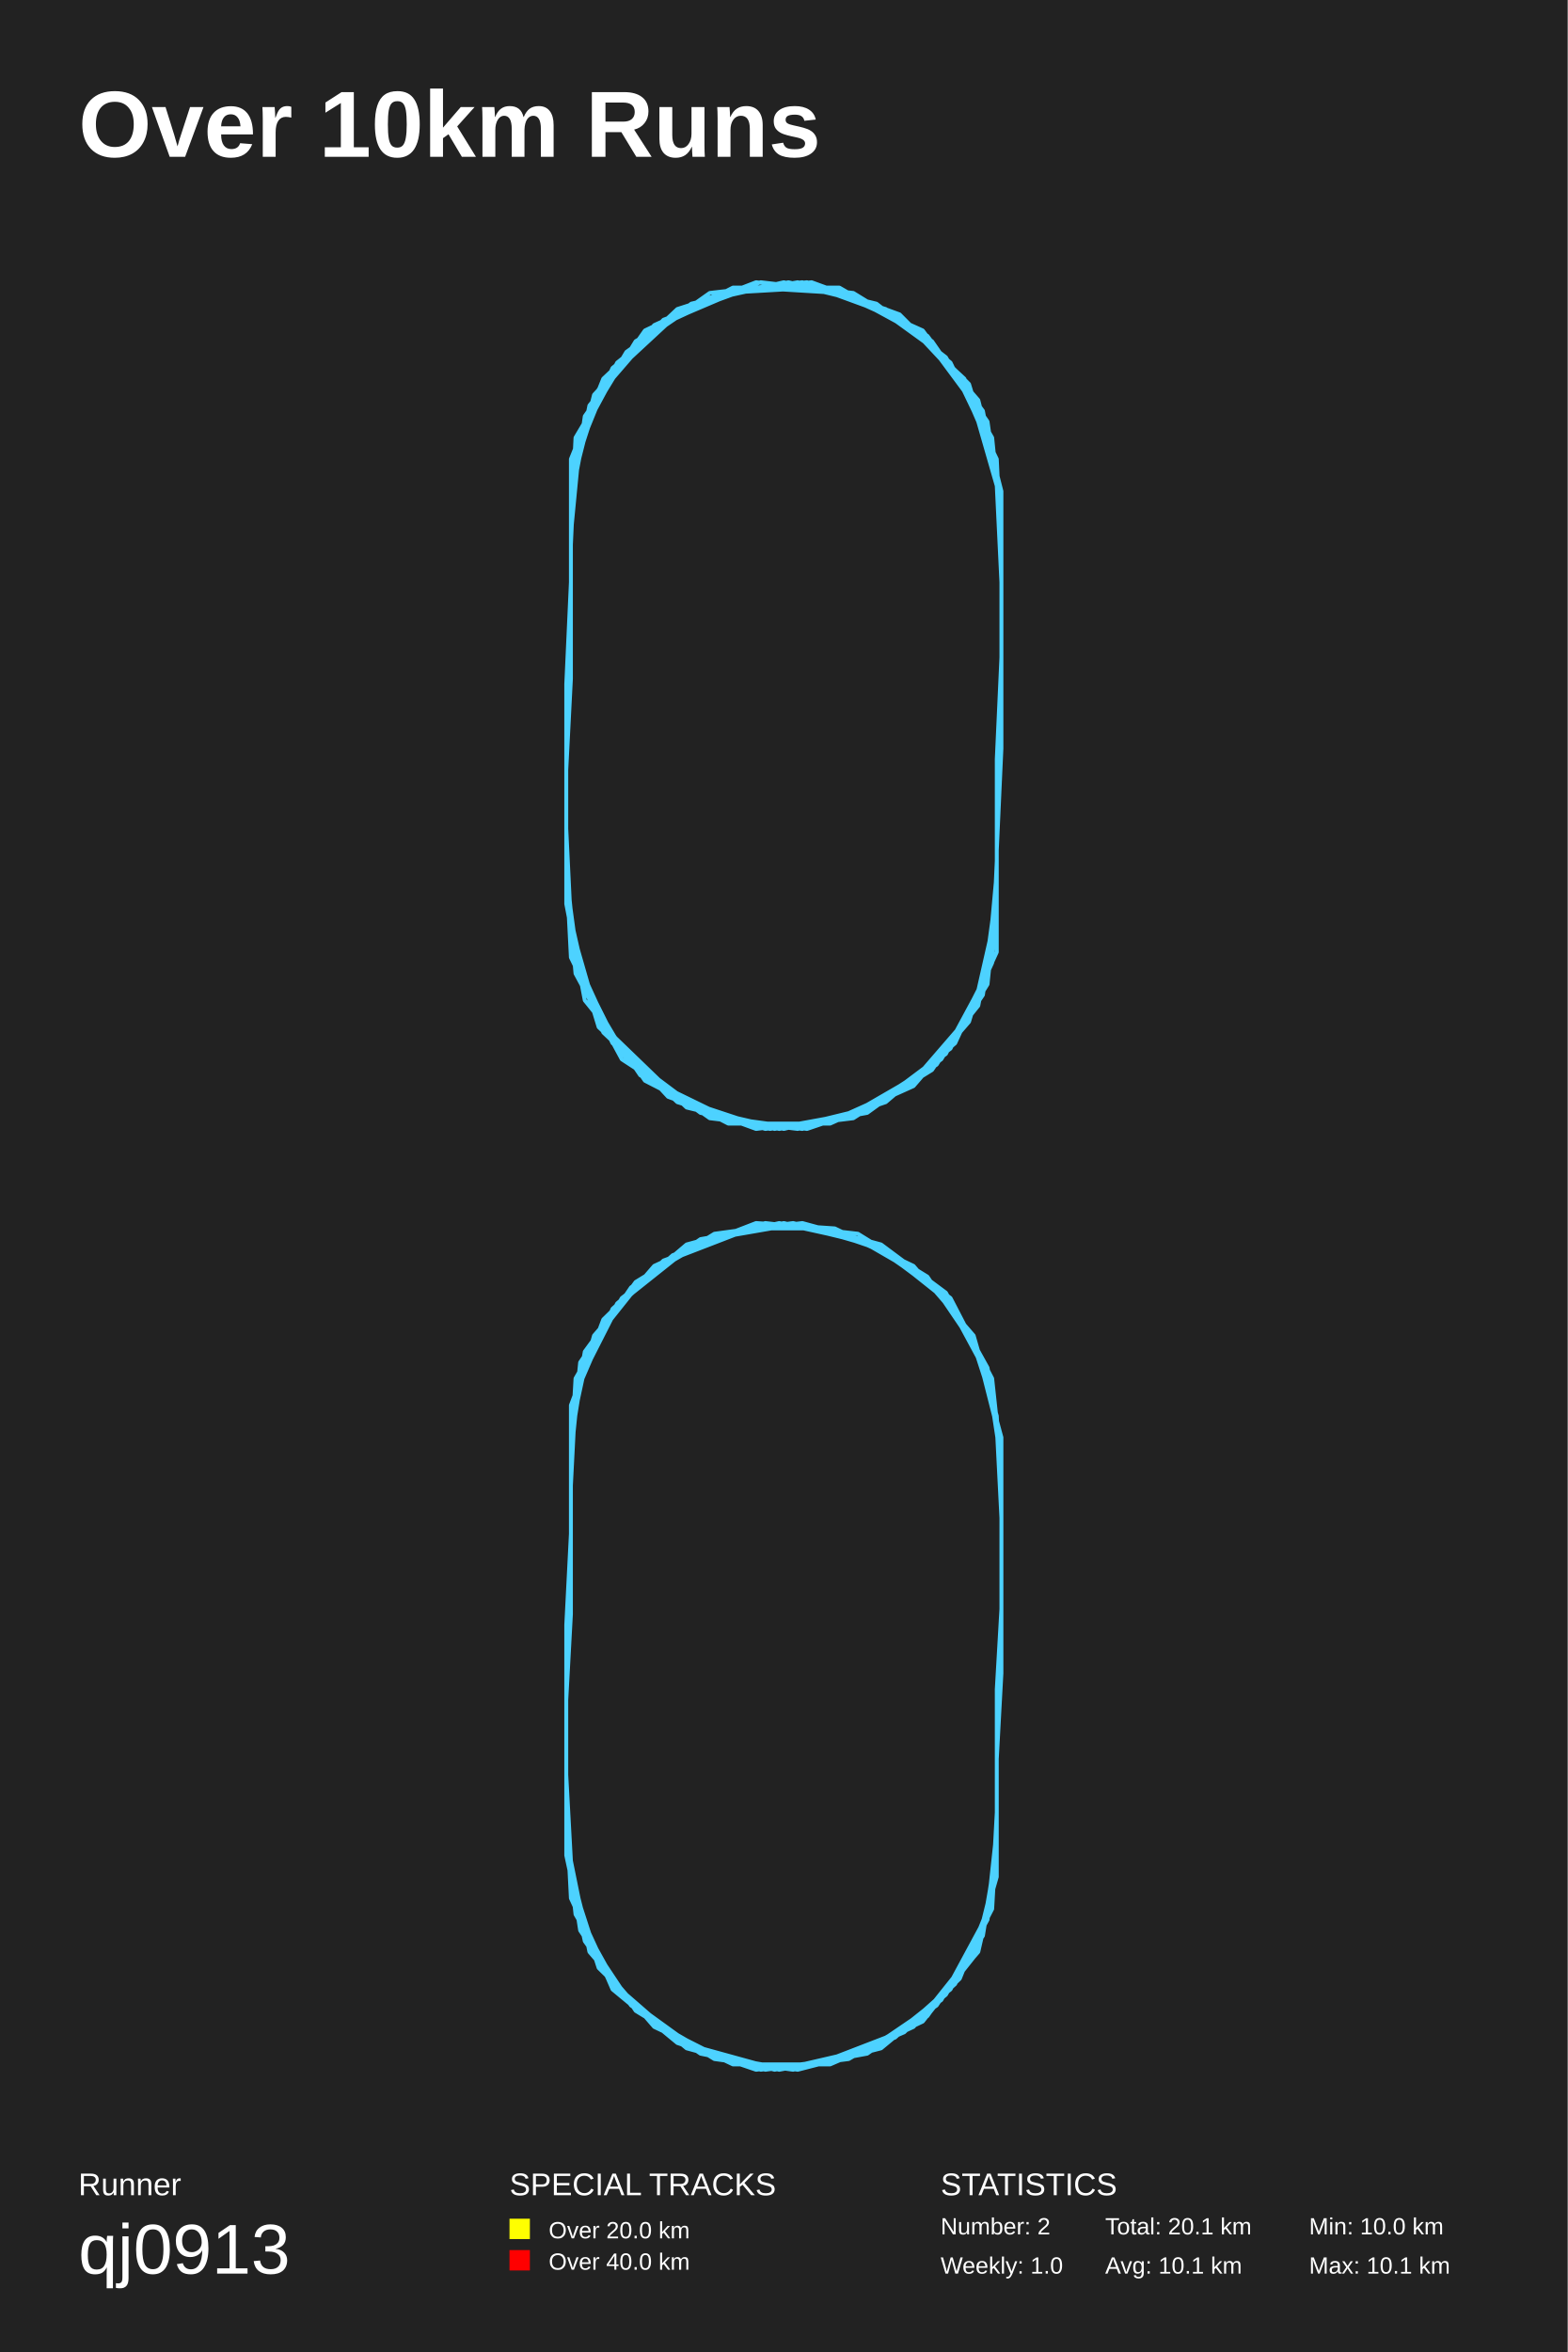
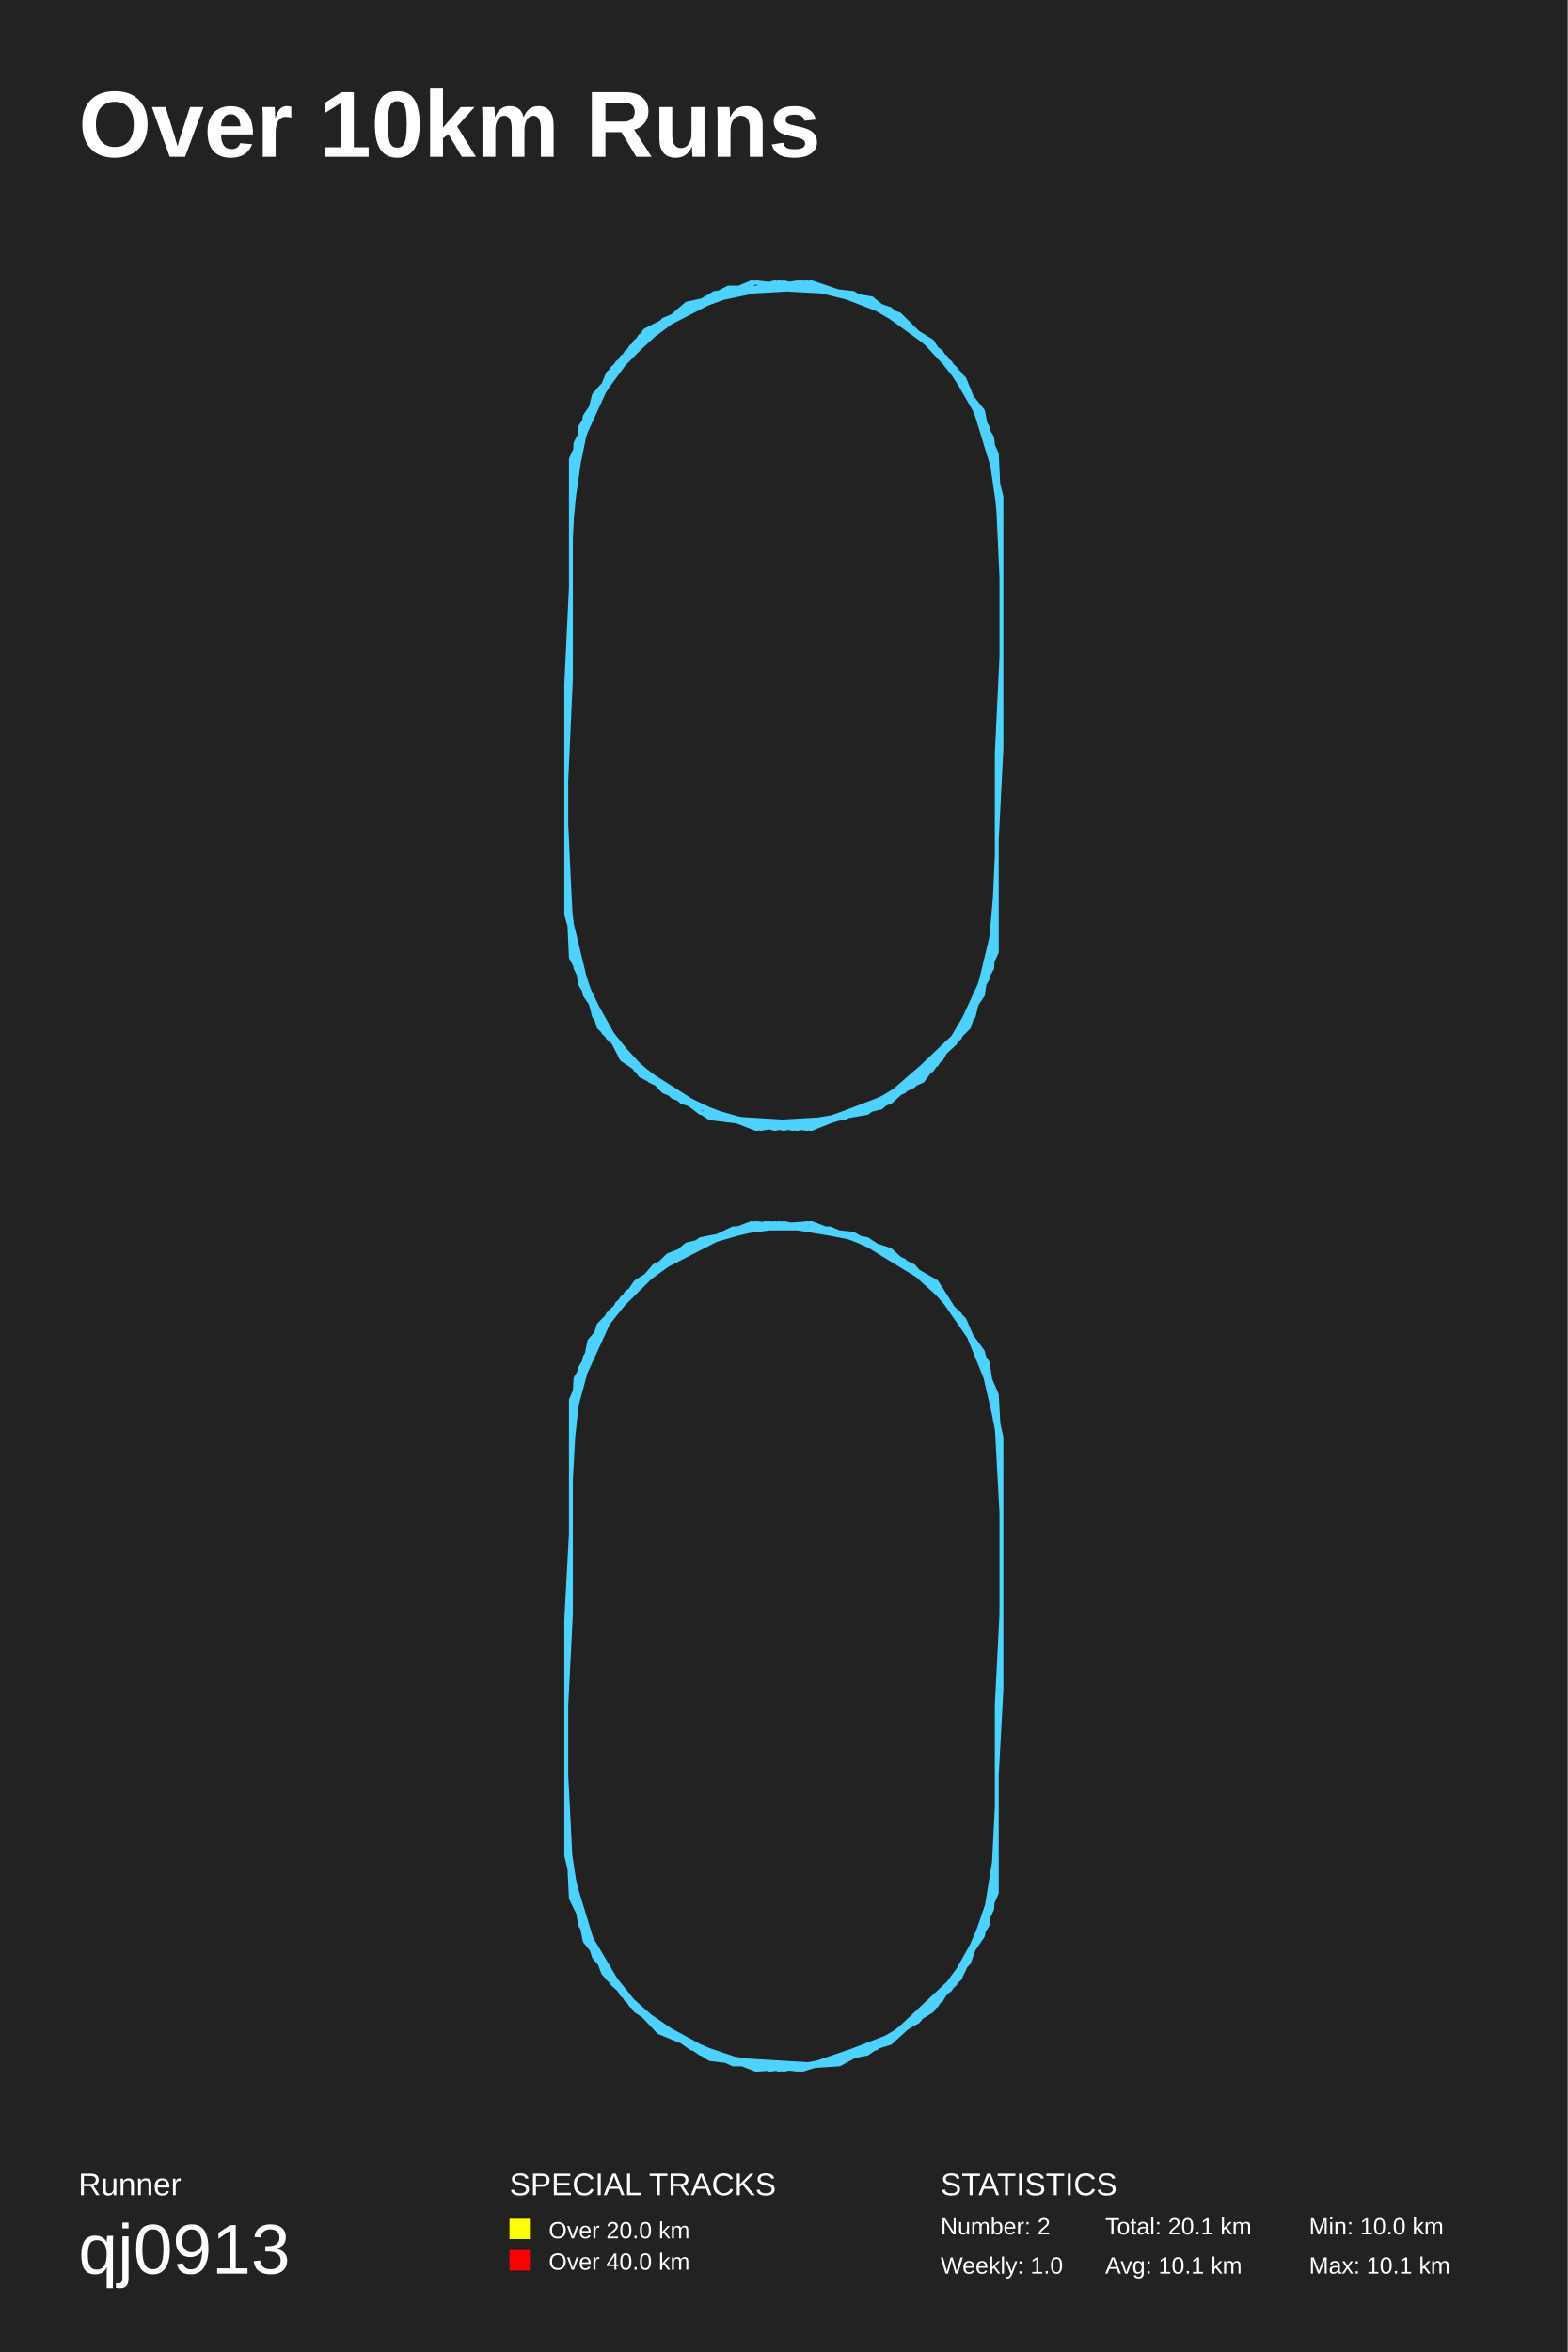
<svg xmlns="http://www.w3.org/2000/svg" baseProfile="full" height="300mm" version="1.1" viewBox="0,0,200,300" width="200mm">
  <defs />
  <rect fill="#222222" height="300" width="200" x="0" y="0" />
  <text fill="#FFFFFF" style="font-size:12px; font-family:Arial; font-weight:bold;" x="10" y="20">Over 10km Runs</text>
  <text fill="#FFFFFF" style="font-size:4px; font-family:Arial" x="10" y="280">Runner</text>
  <text fill="#FFFFFF" style="font-size:9px; font-family:Arial" x="10" y="290">qj0913</text>
  <text fill="#FFFFFF" style="font-size:4px; font-family:Arial" x="65" y="280">SPECIAL TRACKS</text>
  <rect fill="yellow" height="2.6" width="2.6" x="65" y="283" />
  <text fill="#FFFFFF" style="font-size:3px; font-family:Arial" x="70" y="285.5">Over 20.0 km</text>
  <rect fill="red" height="2.6" width="2.6" x="65" y="287" />
  <text fill="#FFFFFF" style="font-size:3px; font-family:Arial" x="70" y="289.5">Over 40.0 km</text>
  <text fill="#FFFFFF" style="font-size:4px; font-family:Arial" x="120" y="280">STATISTICS</text>
  <text fill="#FFFFFF" style="font-size:3px; font-family:Arial" x="120" y="285">Number: 2</text>
  <text fill="#FFFFFF" style="font-size:3px; font-family:Arial" x="120" y="290">Weekly: 1.0</text>
  <text fill="#FFFFFF" style="font-size:3px; font-family:Arial" x="141" y="285">Total: 20.1 km</text>
  <text fill="#FFFFFF" style="font-size:3px; font-family:Arial" x="141" y="290">Avg: 10.1 km</text>
  <text fill="#FFFFFF" style="font-size:3px; font-family:Arial" x="167" y="285">Min: 10.0 km</text>
  <text fill="#FFFFFF" style="font-size:3px; font-family:Arial" x="167" y="290">Max: 10.1 km</text>
-   <polyline fill="none" opacity="1" points="95.275,143.316 105.906,143.316 116.536,138.532 123.623,130.329 127.166,118.709 127.166,107.089 127.757,94.785 127.757,83.165 127.757,72.228 127.166,60.608 123.623,48.987 114.764,40.101 102.953,36.0 90.551,37.367 79.921,44.886 74.015,55.139 72.834,66.076 72.834,78.38 72.243,90 72.243,102.988 72.243,114.608 75.196,127.595 81.692,137.165 92.913,142.633 102.953,144.0 112.993,140.582 121.851,133.063 127.166,121.443 127.166,109.823 127.166,97.519 127.757,86.582 127.757,74.279 127.757,62.658 124.804,51.038 117.127,42.152 105.906,36.684 94.094,36.684 83.464,41.468 76.377,50.355 72.834,61.291 72.834,74.279 72.834,85.899 72.243,98.203 72.243,110.507 73.424,122.127 78.739,133.747 88.779,141.266 98.819,144.0 110.04,141.949 118.898,136.481 125.395,126.912 127.166,114.608 127.166,102.304 127.757,90.684 127.757,79.747 127.757,67.443 126.576,55.823 120.67,45.57 111.811,38.734 100.591,36.0 88.189,38.734 78.739,46.253 73.424,56.506 72.834,69.494 72.834,81.114 72.243,94.101 72.243,106.405 72.834,118.709 76.377,130.329 85.236,139.899 96.457,144.0 107.677,142.633 119.489,135.798 125.985,125.544 127.166,113.924 127.166,102.304 127.757,90 127.757,77.013 127.757,64.709 125.395,53.089 118.308,43.519 108.859,37.367 97.047,36.0 85.826,40.101 76.968,48.304 72.834,58.557 72.834,70.861 72.834,83.165 72.243,95.469 72.243,108.456 72.834,120.76 77.558,131.696 87.598,141.266 98.819,144.0 109.449,141.949 119.489,135.798 125.395,126.228 127.166,113.241 127.166,101.62 127.757,89.317 127.757,77.013 127.757,66.076 125.985,53.772 118.898,43.519 108.859,37.367 97.047,36.0 86.417,39.418 76.968,48.304 72.834,59.924 72.834,70.861 72.834,82.481 72.243,95.469 72.243,107.772 72.834,119.393 76.377,130.329 87.007,140.582 98.228,144.0 109.449,141.949 120.079,135.114 125.985,124.177 127.166,111.19 127.166,99.57 127.757,88.633 127.757,75.646 127.757,63.342 124.804,51.722 117.717,42.835 107.087,36.684 95.275,36.684 84.055,41.468 75.787,51.038 72.834,62.658 72.834,74.962 72.834,86.582 72.243,98.203 72.243,110.507 72.834,122.127 78.149,133.063 88.189,141.266 100,144.0 111.221,141.266 121.261,133.747 126.576,122.81 127.166,111.19 127.166,98.886 127.757,87.266 127.757,74.962 127.757,62.658 124.804,51.722 117.717,42.152 107.087,37.367 95.866,36.684 84.645,40.785 76.377,49.671 72.834,61.291 72.834,72.912 72.834,83.848 72.243,96.152 72.243,107.772 72.834,120.076 76.968,131.696 87.007,140.582 98.228,144.0 110.04,141.949 120.079,135.114 125.985,125.544 127.166,112.557 127.166,100.253 127.757,88.633 127.757,75.646 127.757,64.025 124.804,51.722 117.717,42.835 107.677,37.367 95.866,36.684 84.645,40.785 75.787,50.355 72.834,61.975 72.834,74.279 72.243,87.266 72.243,98.886 72.243,111.19 73.424,124.177 79.33,135.114 88.779,141.266 99.409,144.0 110.04,141.949 120.079,135.114 125.985,124.861 127.166,112.557 127.166,100.937 127.757,88.633 127.757,77.696 127.757,64.709 125.395,52.405 118.308,42.835 108.268,37.367 96.457,36.0 86.417,40.101 77.558,48.304 72.834,59.924 72.834,72.912 72.834,84.532 72.243,96.152 72.243,108.456 72.834,120.076 76.968,131.696 86.417,140.582 97.638,144.0 108.859,142.633 119.489,135.798 125.985,124.861 127.166,112.557 127.166,99.57 127.757,88.633 127.757,76.329 127.757,64.709 125.395,52.405 117.717,42.835 108.268,37.367 96.457,36.0 85.826,40.101 76.968,48.987 72.834,60.608 72.834,72.912 72.834,85.215 72.243,97.519 72.243,109.139 72.834,121.443 79.33,134.43 89.37,141.949 99.409,144.0 110.63,141.949 120.079,135.114 125.985,124.861 127.166,111.19 127.166,98.203 127.757,86.582 127.757,74.279 127.166,61.975 123.623,49.671 115.945,41.468 105.315,36.684 93.504,36.684 82.873,42.152 75.196,51.722 72.834,64.025 72.834,76.329 72.243,87.95 72.243,99.57 72.243,111.874 74.015,124.861 80.511,135.798 91.141,142.633 102.362,144.0 112.993,140.582 121.851,133.063 126.576,122.81 127.166,109.823 127.166,96.836 127.757,84.532 127.757,72.228 127.166,60.608 123.623,48.987 115.355,40.785 104.134,36.684 92.323,37.367 82.283,42.152 74.605,53.089 72.834,65.393 72.834,77.013 72.243,90 72.243,102.304 72.243,115.291 74.605,127.595 82.873,137.848 93.504,143.316 105.315,143.316 115.945,138.532 124.213,128.962 127.166,115.975 127.166,104.355 127.757,91.367 127.757,78.38 127.757,64.709 125.395,52.405 117.717,42.835 107.087,36.684 94.685,36.684 82.873,42.152 75.196,51.722 72.834,63.342 72.834,75.646 72.243,87.266 72.243,100.253 72.243,112.557 74.015,124.861 79.921,135.114 90.551,142.633 101.772,144.0 112.993,140.582 121.851,133.063 127.166,121.443 127.166,108.456 127.757,95.469 127.757,83.165 127.757,70.861 127.166,58.557 121.261,46.253 112.993,39.418 101.772,36.0 89.96,38.051 79.921,44.886 73.424,55.823 72.834,67.443 72.834,80.431 72.243,93.418 72.243,105.722 72.834,119.393 76.377,131.013 85.826,139.899 98.228,144.0 110.04,141.949 120.079,135.114 125.985,124.177 127.166,111.874 127.166,99.57 127.757,87.266 127.757,74.279 127.166,59.924 123.032,48.304 114.174,40.101 102.362,36.0 90.551,37.367 79.921,44.886 74.015,55.823 72.834,68.127 72.834,81.114 72.243,92.734 72.243,105.722 72.834,118.025 76.377,130.329 85.826,139.899 98.228,144.0 110.04,141.949 120.67,134.43 126.576,122.81 127.166,109.823 127.166,96.836 127.757,83.848 127.757,70.861 127.166,59.241 122.442,48.304 114.764,40.101 103.543,36.0 91.732,37.367 81.102,43.519 74.015,55.139 72.834,66.76 72.834,79.063 72.243,90.684 72.243,102.988 72.243,114.608 75.196,127.595 82.283,137.848 92.913,143.316 105.906,143.316 116.536,138.532 124.804,128.279 127.166,115.975 127.166,103.671 127.757,92.051 127.757,79.747 127.757,67.443 126.576,55.823 120.67,45.57 111.221,38.734 100,36.0 88.189,38.734 78.149,46.937 72.834,58.557 72.834,70.177 72.834,82.481 72.243,94.785 72.243,106.405" stroke="#4DD2FF" stroke-dasharray="none" stroke-linecap="round" stroke-linejoin="round" stroke-width="0.5" />
-   <polyline fill="none" opacity="1" points="120.079,164.886 111.221,158.734 100,156.0 88.189,158.734 79.33,165.57 73.424,177.19 72.834,188.127 72.834,198.38 72.243,209.317 72.243,219.57 72.243,231.874 73.424,242.81 78.149,253.063 86.417,260.582 95.866,263.316 105.906,263.316 115.355,259.215 122.442,252.38 126.576,242.127 127.166,231.19 127.166,220.253 127.757,208.633 127.757,198.38 127.757,186.76 125.985,175.139 120.67,165.57 112.402,158.734 102.362,156.0 90.551,158.051 81.102,163.519 74.605,172.405 72.834,182.658 72.834,194.279 72.834,204.532 72.243,214.785 72.243,225.722 72.243,235.975 75.196,247.595 81.102,256.481 91.141,262.633 101.181,264.0 111.811,261.266 120.67,254.43 125.985,244.177 127.166,233.241 127.166,220.253 127.757,209.317 127.757,197.696 127.757,186.76 126.576,175.823 121.261,165.57 112.402,158.734 101.181,156.0 91.141,157.367 81.102,163.519 74.605,173.089 72.834,184.025 72.834,194.962 72.834,205.899 72.243,216.836 72.243,226.405 72.834,239.393 76.377,250.329 83.464,258.532 93.504,263.316 104.134,263.316 114.174,259.899 121.851,253.063 126.576,242.81 127.166,231.874 127.166,221.62 127.757,210.684 127.757,199.063 127.757,188.127 126.576,176.506 121.261,165.57 112.993,159.418 102.362,156.0 91.141,157.367 81.102,163.519 74.605,173.089 72.834,181.975 72.834,192.912 72.834,205.899 72.243,216.152 72.243,227.089 72.834,238.709 75.787,249.646 82.873,257.848 92.323,262.633 101.772,264.0 112.402,261.266 120.67,254.43 125.395,246.228 127.166,235.975 127.166,224.355 127.757,213.418 127.757,203.165 127.757,192.228 127.166,180.608 124.213,170.355 116.536,161.468 106.496,156.684 96.457,156.0 85.826,160.101 78.149,166.937 73.424,177.874 72.834,188.127 72.834,199.063 72.243,210 72.243,220.253 72.243,231.874 73.424,242.81 78.149,253.747 86.417,260.582 96.457,264.0 107.677,262.633 117.717,257.848 124.213,249.646 127.166,239.393 127.166,228.456 127.166,217.519 127.757,206.582 127.757,194.279 127.757,183.342 124.804,172.405 118.308,162.835 109.449,157.367 97.638,156.0 87.598,159.418 78.149,166.937 73.424,177.874 72.834,189.494 72.834,200.431 72.243,212.051 72.243,222.988 72.243,233.924 74.015,244.861 79.33,254.43 87.598,261.266 97.638,264.0 108.268,262.633 117.717,257.165 124.804,248.279 127.166,238.025 127.166,228.456 127.166,217.519 127.757,206.582 127.757,195.646 127.757,184.709 125.985,174.456 120.67,164.886 112.402,158.734 102.362,156.0 92.323,157.367 83.464,161.468 75.787,170.355 72.834,180.608 72.834,190.861 72.834,201.114 72.243,212.051 72.243,223.671 72.243,233.924 74.015,244.861 78.739,253.747 87.007,260.582 97.047,264.0 107.677,262.633 116.536,258.532 124.213,249.646 127.166,239.393 127.166,229.139 127.166,218.203 127.757,207.95 127.757,196.329 127.757,186.076 125.985,174.456 120.67,165.57 112.402,159.418 102.362,156.0 91.732,157.367 82.283,162.835 75.196,171.722 72.834,182.658 72.834,192.912 72.834,204.532 72.243,215.469 72.243,225.722 72.243,236.658 74.605,247.595 80.511,255.798 89.37,261.949 99.409,264.0 109.449,261.949 118.308,257.165 124.804,247.595 127.166,238.025 127.166,225.722 127.166,215.469 127.757,205.215 127.757,193.595 127.166,181.975 124.213,170.355 116.536,161.468 106.496,156.684 95.866,156.684 84.645,160.785 76.968,168.304 72.834,179.924 72.834,191.544 72.834,203.165 72.243,214.785 72.243,226.405 72.834,237.342 75.196,248.962 82.283,257.165 91.732,262.633 101.772,264.0 111.811,261.266 120.67,254.43 125.985,244.861 127.166,234.608 127.166,223.671 127.757,213.418 127.757,202.481 127.757,191.544 127.166,181.291 124.213,170.355 117.717,162.835 108.268,157.367 97.638,156.0 87.598,158.734 78.739,166.253 74.015,175.139 72.834,185.393 72.834,195.646 72.243,207.266 72.243,218.886 72.243,229.823 72.834,240.076 76.377,251.013 84.055,258.532 93.504,263.316 104.134,263.316 114.764,259.215 122.442,252.38 126.576,242.127 127.166,231.874 127.166,220.253 127.757,208.633 127.757,197.696 127.757,186.76 125.985,175.139 120.67,165.57 112.402,158.734 101.181,156.0 89.96,158.051 80.511,164.203 74.015,174.456 72.834,184.709 72.834,196.329 72.243,207.266 72.243,218.203 72.243,230.507 72.834,242.127 77.558,252.38 85.826,259.899 97.047,264.0 107.677,262.633 117.127,257.848 124.804,248.962 127.166,238.709 127.166,227.089 127.166,215.469 127.757,205.215 127.757,192.228 127.166,180.608 123.623,169.671 116.536,161.468 105.906,156.684 95.866,156.684 85.236,160.785 76.968,168.304 72.834,179.241 72.834,190.177 72.834,201.798 72.243,212.734 72.243,223.671 72.243,234.608 74.015,246.228 79.921,255.114 89.37,261.949 101.181,264.0 111.811,261.266 121.261,253.747 126.576,243.494 127.166,233.241 127.166,221.62 127.757,210.684 127.757,199.063 127.757,188.127 126.576,176.506 120.67,164.886 111.811,158.734 99.409,156.0 87.598,158.734 78.739,166.253 73.424,177.19 72.834,188.127 72.834,199.063 72.243,210 72.243,221.62 72.243,233.241 73.424,244.177 79.33,254.43 88.779,261.266 99.409,264.0 111.221,261.266 120.079,255.114 125.985,244.177 127.166,233.241 127.166,222.988 127.757,210.684 127.757,199.063 127.757,188.127 126.576,175.823 121.261,166.253 112.402,158.734 101.181,156.0 89.96,158.051 80.511,164.203 74.015,173.772 72.834,185.393 72.834,196.329 72.243,209.317 72.243,220.253 72.243,231.874 73.424,244.177 79.33,254.43 88.189,261.266 98.819,264.0 110.04,261.949 120.079,255.114 125.985,244.861 127.166,233.241 127.166,221.62 127.757,210.684 127.757,199.063 127.757,188.127 126.576,176.506 121.261,166.253 111.811,158.734 101.181,156.0 89.37,158.051 79.33,165.57 73.424,175.823 72.834,186.076 72.834,197.696 72.243,209.317 72.243,220.253 72.243,232.557 73.424,243.494 77.558,252.38 87.007,260.582 96.457,264.0 107.677,262.633 118.308,257.165 125.395,246.912 127.166,235.291 127.166,223.671 127.757,211.367 127.757,199.063 127.757,187.443 126.576,176.506 120.67,165.57 112.993,159.418 101.181,156.0 89.37,158.051 80.511,164.203 74.015,174.456 72.834,186.076 72.834,197.013 72.243,208.633 72.243,220.253 72.243,231.874 73.424,242.81 78.149,253.063 87.007,260.582 99.409,264.0 110.63,261.949 119.489,255.798 125.395,246.912 127.166,235.975" stroke="#4DD2FF" stroke-dasharray="none" stroke-linecap="round" stroke-linejoin="round" stroke-width="0.5" />
+   <polyline fill="none" opacity="1" points="109.449,141.949 118.898,136.481 125.395,126.912 127.166,114.608 127.166,102.988 127.757,91.367 127.757,79.747 127.757,67.443 126.576,55.823 120.079,44.886 110.63,38.051 98.819,36.0 87.007,39.418 78.149,47.62 72.834,59.241 72.834,70.861 72.834,82.481 72.243,93.418 72.243,107.089 72.834,118.709 76.377,131.013 85.826,139.899 96.457,144.0 107.677,142.633 116.536,138.532 124.213,129.646 127.166,117.342 127.166,105.722 127.757,93.418 127.757,82.481 127.757,70.177 127.166,57.874 122.442,47.62 113.583,39.418 101.772,36.0 89.96,38.051 80.511,44.203 74.605,53.772 72.834,66.076 72.834,77.696 72.243,90 72.243,102.988 72.243,114.608 74.605,126.912 81.692,137.165 92.323,142.633 102.953,144.0 113.583,140.582 121.851,133.063 126.576,122.127 127.166,109.823 127.166,98.203 127.757,86.582 127.757,74.962 127.757,63.342 124.804,51.722 117.717,42.835 108.268,37.367 95.866,36.684 84.645,40.785 76.377,49.671 72.834,61.291 72.834,72.912 72.834,86.582 72.243,98.203 72.243,111.19 73.424,122.81 78.739,133.747 89.37,141.949 100,144.0 111.811,141.266 121.851,132.38 126.576,122.127 127.166,109.139 127.166,96.836 127.757,85.215 127.757,73.595 127.166,60.608 123.623,49.671 115.355,40.785 104.725,36.684 92.913,37.367 82.283,42.835 75.196,52.405 72.834,63.342 72.834,74.962 72.243,87.266 72.243,100.253 72.243,112.557 74.015,125.544 80.511,135.798 91.732,142.633 103.543,144.0 113.583,139.899 121.851,133.063 127.166,121.443 127.166,109.139 127.166,97.519 127.757,85.215 127.757,72.228 127.166,61.291 123.623,49.671 115.355,40.785 104.725,36.684 92.913,36.684 82.283,42.152 75.196,52.405 72.834,63.342 72.834,74.962 72.834,86.582 72.243,99.57 72.243,111.874 73.424,123.494 79.33,135.114 90.551,142.633 101.772,144.0 112.993,140.582 122.442,132.38 127.166,120.076 127.166,107.772 127.166,96.152 127.757,83.848 127.757,72.228 127.166,59.924 123.032,48.304 114.764,40.101 102.953,36.0 91.141,37.367 80.511,44.203 74.015,54.456 72.834,66.076 72.834,79.063 72.243,91.367 72.243,102.988 72.243,114.608 74.015,125.544 81.102,136.481 92.323,142.633 104.134,143.316 114.764,139.215 123.623,130.329 127.166,118.709 127.166,107.089 127.757,95.469 127.757,82.481 127.757,70.177 127.166,58.557 123.032,48.304 113.583,39.418 102.953,36.0 91.141,37.367 81.102,43.519 74.605,53.089 72.834,65.393 72.834,77.013 72.243,88.633 72.243,101.62 72.243,113.241 74.015,124.861 79.921,135.114 91.732,142.633 103.543,144.0 115.355,139.215 123.032,131.013 127.166,119.393 127.166,106.405 127.757,94.101 127.757,82.481 127.757,70.177 127.166,57.874 121.851,46.937 112.993,39.418 102.362,36.0 89.96,38.051 79.921,44.886 74.015,55.139 72.834,67.443 72.834,79.747 72.243,92.734 72.243,104.355 72.243,116.658 75.787,128.962 82.873,137.848 92.913,142.633 104.134,143.316 115.355,139.215 123.623,131.013 127.166,119.393 127.166,107.089 127.757,95.469 127.757,83.848 127.757,70.861 127.166,59.241 122.442,47.62 113.583,39.418 103.543,36.0 91.732,37.367 81.692,42.835 75.196,52.405 72.834,64.025 72.834,75.646 72.243,87.95 72.243,100.253 72.243,111.874 73.424,123.494 79.921,135.114 90.551,141.949 101.181,144.0 112.402,141.266 122.442,132.38 127.166,120.76 127.166,108.456 127.166,96.836 127.757,84.532 127.757,70.861 127.166,59.241 122.442,47.62 113.583,39.418 102.953,36.0 92.323,37.367 81.692,42.835 74.605,53.772 72.834,66.076 72.834,78.38 72.243,90.684 72.243,102.988 72.243,114.608 74.605,126.912 81.692,137.165 92.323,142.633 104.134,143.316 115.355,139.215 123.623,131.013 127.166,118.709 127.166,104.355 127.757,92.734 127.757,81.114 127.757,68.81 126.576,55.823 120.079,44.886 111.811,38.734 99.409,36.0 88.189,38.734 79.33,45.57 73.424,56.506 72.834,68.81 72.834,81.798 72.243,92.734 72.243,105.038 72.834,118.025 75.787,129.646 84.645,139.215 95.275,143.316 107.087,142.633 117.127,137.848 124.213,128.962 127.166,116.658 127.166,103.671 127.757,91.367 127.757,79.747 127.757,67.443 125.985,55.139 120.079,44.886 110.63,38.051 99.409,36.0 88.189,38.734 78.149,46.937 72.834,58.557 72.834,70.861 72.834,83.848 72.243,96.152 72.243,108.456 72.834,121.443 77.558,132.38 87.007,140.582 98.819,144.0 110.63,141.949 120.079,135.114 126.576,123.494 127.166,110.507 127.166,97.519 127.757,85.215 127.757,72.228 127.166,59.241 122.442,47.62 113.583,39.418 101.772,36.0 88.779,38.734 78.739,46.253 73.424,57.19 72.834,68.127 72.834,81.114 72.243,92.734 72.243,105.722 72.834,117.342 75.787,129.646 84.645,139.215 95.275,143.316 107.087,142.633 117.717,137.848 124.213,128.962 127.166,116.658 127.166,104.355 127.757,91.367 127.757,79.063 127.757,66.76 125.985,54.456 118.898,43.519 108.859,37.367 96.457,36.0 85.236,40.785 76.377,49.671 72.834,61.291 72.834,72.912 72.834,84.532 72.243,96.836 72.243,109.139 72.834,122.127 79.33,134.43 89.37,141.949 101.181,144.0 112.402,140.582 121.851,132.38 127.166,121.443 127.166,109.139 127.166,96.152 127.757,83.848 127.757,69.494 126.576,56.506 121.261,46.253 111.221,38.051 98.819,36.0 87.007,39.418 77.558,47.62 72.834,59.241 72.834,72.228 72.834,84.532 72.243,96.836 72.243,109.139 72.834,121.443 78.739,133.747 89.37,141.949 101.772,144.0 113.583,139.899 123.623,130.329 127.166,118.709 127.166,105.722 127.757,93.418 127.757,79.747 127.757,67.443 126.576,55.823 120.67,45.57 111.221,38.734 100,36.0 87.598,38.734 78.149,46.937 72.834,58.557 72.834,70.861 72.834,83.165 72.243,95.469 72.243,107.089 72.834,119.393 76.968,131.696 85.826,139.899 97.047,144.0 109.449,141.949 119.489,135.798 125.985,124.861 127.166,111.874 127.166,100.253 127.757,87.95 127.757,75.646 127.757,64.025 125.395,52.405 117.717,42.835 108.268,37.367 95.866,36.0 84.645,40.785 75.787,50.355 72.834,61.975 72.834,74.279 72.834,85.899 72.243,98.203" stroke="#4DD2FF" stroke-dasharray="none" stroke-linecap="round" stroke-linejoin="round" stroke-width="0.5" />
+   <polyline fill="none" opacity="1" points="108.859,157.367 96.457,156.0 85.826,160.101 77.558,168.304 72.834,179.241 72.834,190.177 72.834,201.114 72.243,212.051 72.243,222.988 72.243,234.608 74.015,245.544 79.921,255.114 88.779,261.266 98.228,264.0 108.268,262.633 117.717,257.165 123.623,249.646 127.166,239.393 127.166,228.456 127.166,217.519 127.757,205.899 127.757,195.646 127.757,184.025 125.395,172.405 118.898,163.519 110.04,158.051 99.409,156.0 88.189,158.734 79.33,165.57 74.015,175.139 72.834,186.076 72.834,196.329 72.243,207.266 72.243,217.519 72.243,228.456 72.834,238.709 76.377,250.329 83.464,258.532 93.504,263.316 103.543,263.316 114.174,259.899 122.442,252.38 127.166,241.443 127.166,230.507 127.166,217.519 127.757,206.582 127.757,195.646 127.757,184.025 125.395,173.089 118.898,163.519 110.04,158.051 98.228,156.0 88.779,158.734 79.33,165.57 73.424,175.823 72.834,186.76 72.834,197.696 72.243,208.633 72.243,218.886 72.243,229.823 72.834,242.127 78.149,253.063 85.826,259.899 95.866,263.316 106.496,263.316 115.945,258.532 123.623,250.329 127.166,240.076 127.166,229.823 127.166,218.203 127.757,207.95 127.757,195.646 127.757,185.393 125.985,173.772 119.489,163.519 110.04,158.051 100,156.0 88.189,158.734 79.33,165.57 74.015,175.139 72.834,184.709 72.834,195.646 72.243,207.95 72.243,218.886 72.243,230.507 72.834,241.443 77.558,252.38 85.236,259.215 94.685,263.316 104.134,263.316 114.764,259.215 122.442,252.38 126.576,243.494 127.166,232.557 127.166,222.304 127.757,210.684 127.757,200.431 127.757,189.494 127.166,177.874 122.442,167.62 114.174,160.101 103.543,156.0 93.504,156.684 83.464,161.468 76.377,169.671 72.834,179.924 72.834,190.861 72.834,201.798 72.243,212.734 72.243,222.988 72.243,234.608 74.015,244.861 80.511,255.798 88.189,261.266 99.409,264.0 110.63,261.949 118.898,255.798 125.395,246.912 127.166,236.658 127.166,225.722 127.757,214.785 127.757,203.165 127.757,191.544 127.166,179.924 123.623,169.671 116.536,161.468 105.906,156.684 95.275,156.684 85.236,160.101 76.377,168.987 72.834,180.608 72.834,192.228 72.834,203.165 72.243,215.469 72.243,226.405 72.243,236.658 75.196,247.595 81.102,256.481 89.96,261.949 100,264.0 110.63,261.949 119.489,255.798 125.985,245.544 127.166,235.291 127.166,225.722 127.757,214.785 127.757,203.848 127.757,192.912 127.166,181.975 124.804,171.722 118.898,163.519 110.04,158.051 100,156.0 89.96,158.051 81.102,163.519 74.605,173.089 72.834,183.342 72.834,193.595 72.834,203.848 72.243,214.785 72.243,225.722 72.243,236.658 74.605,246.912 80.511,255.798 89.37,261.949 100,264.0 110.04,261.949 118.898,256.481 125.395,246.912 127.166,237.342 127.166,226.405 127.757,215.469 127.757,205.215 127.757,194.279 127.757,183.342 125.395,172.405 118.898,163.519 110.63,158.051 100,156.0 89.37,158.051 79.921,164.886 74.015,174.456 72.834,185.393 72.834,195.646 72.243,206.582 72.243,218.203 72.243,228.456 72.834,240.076 75.787,249.646 82.873,257.848 91.732,262.633 101.772,264.0 111.811,261.266 120.079,255.114 125.985,245.544 127.166,234.608 127.166,222.988 127.757,212.734 127.757,201.798 127.757,190.177 127.166,179.241 122.442,167.62 114.174,160.101 103.543,156.0 92.913,157.367 82.283,162.835 75.196,171.038 72.834,182.658 72.834,194.279 72.834,205.899 72.243,217.519 72.243,229.139 72.834,240.76 76.968,251.696 84.055,259.215 94.094,263.316 104.725,263.316 114.174,259.899 122.442,251.696 126.576,242.127 127.166,232.557 127.166,220.937 127.757,210.684 127.757,199.747 127.757,188.81 127.166,177.874 123.032,168.304 115.355,160.785 105.906,156.684 95.275,156.684 85.236,160.101 77.558,167.62 73.424,177.874 72.834,187.443 72.834,198.38 72.243,210 72.243,221.62 72.243,233.241 73.424,242.81 78.149,253.063 85.826,259.899 96.457,264.0 107.087,263.316 117.127,257.848 123.623,249.646 127.166,239.393 127.166,228.456 127.166,217.519 127.757,205.899 127.757,194.962 127.757,184.025 125.395,173.089 118.898,163.519 110.04,158.051 98.819,156.0 88.189,158.734 78.739,166.253 73.424,176.506 72.834,188.127 72.834,199.063 72.243,210.684 72.243,221.62 72.243,233.241 74.015,244.861 79.33,254.43 88.189,261.266 99.409,264.0 110.04,261.949 119.489,255.798 125.395,246.228 127.166,235.291 127.166,224.355 127.757,213.418 127.757,201.798 127.757,189.494 127.166,177.874 122.442,167.62 113.583,159.418 102.953,156.0 92.913,157.367 82.873,162.152 75.787,171.038 72.834,181.975 72.834,193.595 72.834,204.532 72.243,216.152 72.243,226.405 72.834,238.025 75.196,248.279 82.283,257.165 92.323,262.633 103.543,263.316 113.583,259.899 123.032,251.013 127.166,240.76 127.166,230.507 127.166,218.886 127.757,207.95 127.757,196.329 127.757,185.393 125.395,173.089 118.308,162.835 108.859,157.367 95.866,156.0 85.236,160.101 76.968,168.987 72.834,179.924 72.834,190.861 72.834,201.798 72.243,212.734 72.243,224.355 72.243,235.975 74.605,247.595 81.692,256.481 91.141,262.633 102.362,264.0 113.583,260.582 121.851,253.063 126.576,242.127 127.166,230.507 127.166,220.253 127.757,207.95 127.757,196.329 127.757,185.393 125.395,173.089 119.489,164.203 109.449,158.051 98.819,156.0 87.598,158.734 78.739,166.253 73.424,176.506 72.834,188.127 72.834,199.747 72.243,212.051 72.243,223.671 72.243,234.608 74.605,246.912 81.102,256.481 90.551,262.633 101.772,264.0 112.993,260.582 122.442,252.38 126.576,242.127 127.166,230.507 127.166,218.886 127.757,207.95 127.757,195.646 127.757,184.709 125.985,173.772 118.898,163.519 110.04,158.051 97.638,156.0 87.007,159.418 77.558,167.62 72.834,178.557 72.834,188.81 72.834,200.431 72.243,212.051 72.243,222.988 72.243,235.291 74.605,246.912 79.921,255.114 89.37,261.949 99.409,264.0 110.63,261.949 120.079,255.114 126.576,243.494 127.166,232.557 127.166,220.253 127.757,207.95 127.757,195.646 127.757,184.709 125.985,173.772 118.898,163.519 110.04,158.051 98.819,156.0 87.007,159.418 78.739,166.253 73.424,177.874 72.834,188.81 72.834,199.747 72.243,211.367 72.243,223.671 72.243,234.608 74.015,245.544 79.921,255.114 89.96,261.949 102.362,264.0 112.402,260.582 121.261,253.747 125.985,244.177" stroke="#4DD2FF" stroke-dasharray="none" stroke-linecap="round" stroke-linejoin="round" stroke-width="0.5" />
</svg>
